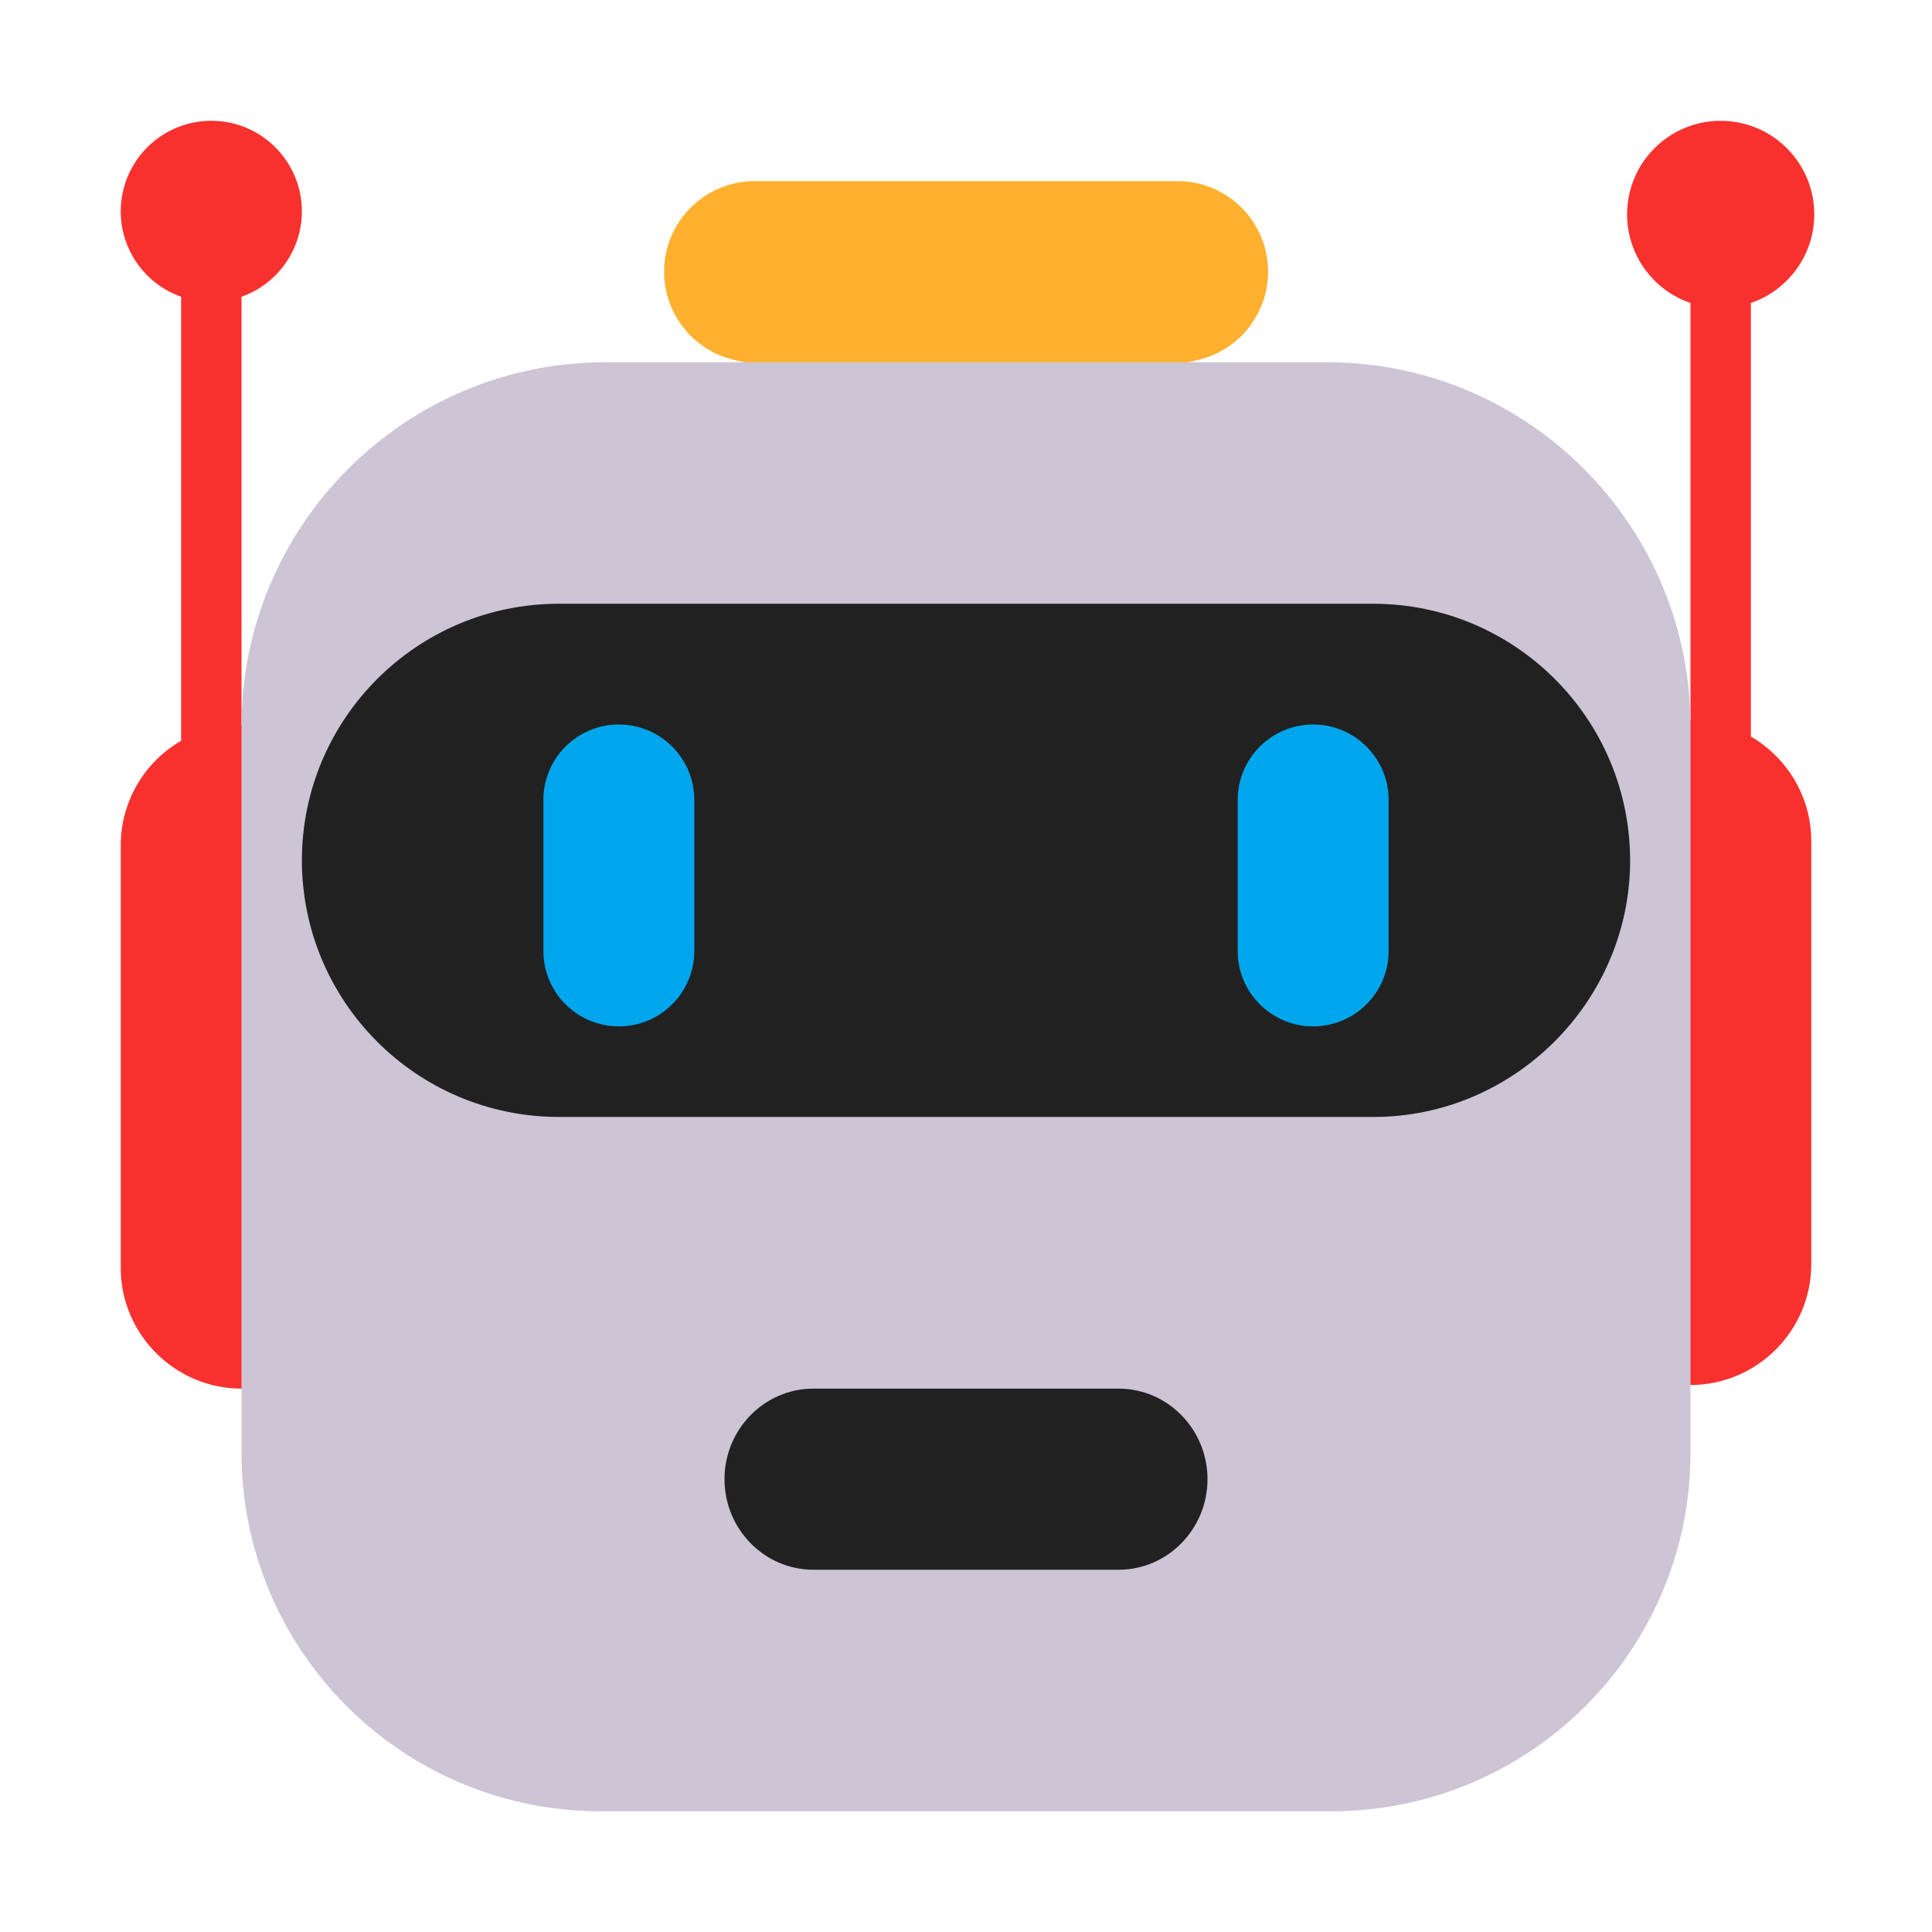
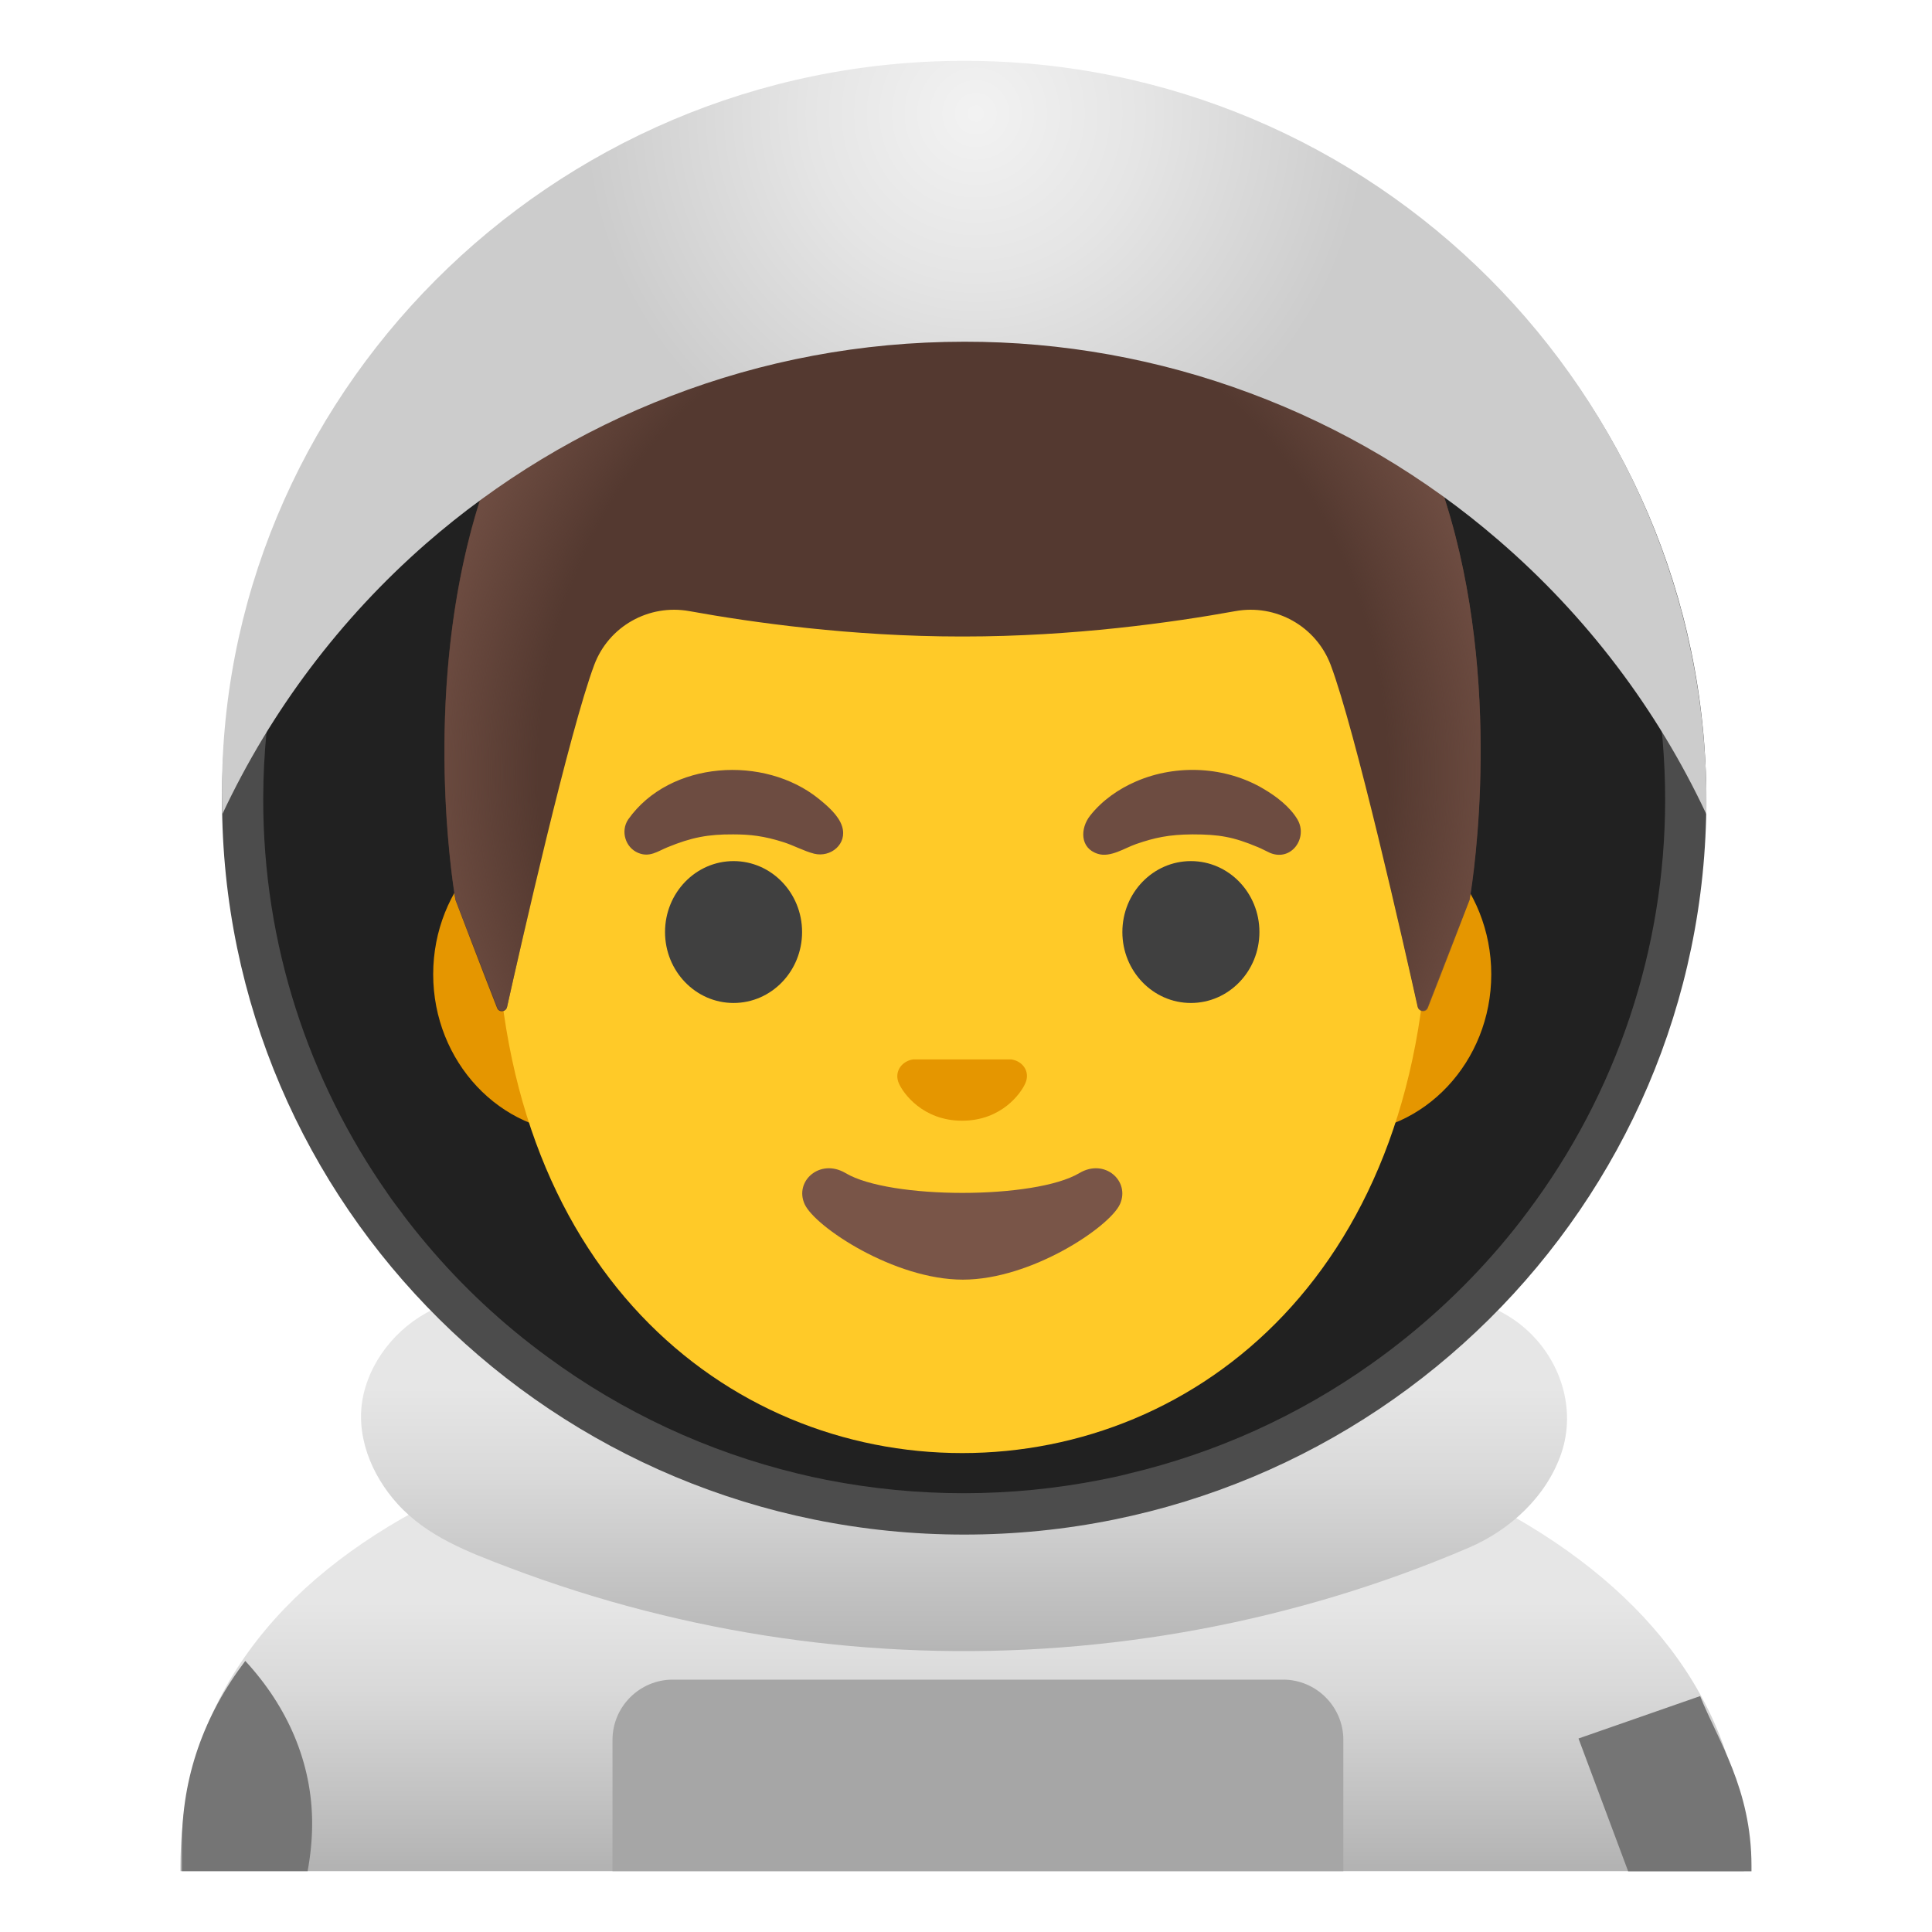
- <svg xmlns="http://www.w3.org/2000/svg" width="32" height="32" viewBox="0 0 32 32">
-   <g fill="none">
-     <path fill="#F8312F" d="M5 3.5a1.5 1.5 0 0 1-1 1.415V12l2.16 5.487L4 23c-1.1 0-2-.9-2-1.998v-7.004a2 2 0 0 1 1-1.728V4.915A1.5 1.5 0 1 1 5 3.5Zm25.05.05c0 .681-.44 1.26-1.05 1.468V12.2c.597.347 1 .994 1 1.73v7.01c0 1.1-.9 2-2 2l-2.94-5.68L28 11.93V5.018a1.55 1.55 0 1 1 2.05-1.468Z" />
-     <path fill="#FFB02E" d="M11 4.5A1.5 1.5 0 0 1 12.5 3h7a1.5 1.5 0 0 1 .43 2.938c-.277.082-.57.104-.847.186l-3.053.904l-3.12-.908c-.272-.08-.56-.1-.832-.18A1.5 1.5 0 0 1 11 4.5Z" />
-     <path fill="#CDC4D6" d="M22.05 30H9.95C6.66 30 4 27.34 4 24.05V12.03C4 8.7 6.7 6 10.03 6h11.95C25.3 6 28 8.7 28 12.03v12.03c0 3.28-2.66 5.94-5.95 5.94Z" />
-     <path fill="#212121" d="M9.247 18.5h13.506c2.33 0 4.247-1.919 4.247-4.25A4.257 4.257 0 0 0 22.753 10H9.247A4.257 4.257 0 0 0 5 14.25a4.257 4.257 0 0 0 4.247 4.25Zm4.225 7.5h5.056C19.34 26 20 25.326 20 24.5s-.66-1.5-1.472-1.5h-5.056C12.66 23 12 23.674 12 24.5s.66 1.5 1.472 1.5Z" />
-     <path fill="#00A6ED" d="M10.25 12C9.56 12 9 12.56 9 13.25v2.5a1.25 1.25 0 1 0 2.5 0v-2.5c0-.69-.56-1.25-1.25-1.25Zm11.5 0c-.69 0-1.25.56-1.25 1.25v2.5a1.25 1.25 0 1 0 2.5 0v-2.5c0-.69-.56-1.25-1.25-1.25Z" />
+ <svg xmlns="http://www.w3.org/2000/svg" width="32" height="32" viewBox="0 0 128 128" aria-hidden="true" class="iconify iconify--noto">
+   <linearGradient id="a" gradientUnits="userSpaceOnUse" x1="63.75" y1="4.379" x2="63.75" y2="35.655" gradientTransform="matrix(1 0 0 -1 0 128)">
+     <stop offset="0" stop-color="#b3b3b3" />
+     <stop offset=".033" stop-color="#b7b7b7" />
+     <stop offset=".374" stop-color="#d9d9d9" />
+     <stop offset=".559" stop-color="#e6e6e6" />
+   </linearGradient>
+   <path d="M64.28 92.23h-.13c-25.82.04-52.19 9.31-52.19 31.37v.37h103.58v-.37c0-20.79-25.33-31.37-51.26-31.37z" fill="url(#a)" />
+   <path d="M89 123.97v-8.7c0-2.19-1.79-3.99-3.99-3.99H44.57c-2.19 0-3.99 1.79-3.99 3.99v8.7H89z" fill="#a6a6a6" />
+   <path d="M116.04 123.97v-.35c0-5.12-2.25-8.34-3.4-11.25l-8.06 2.81 3.29 8.8h8.17zm-95.66 0c.19-1.03.3-2.08.3-3.16 0-4.02-1.62-7.73-4.43-10.77-2.73 3.6-4.2 7.67-4.2 12.22v1.71h8.33z" fill="#757575" />
+   <linearGradient id="b" gradientUnits="userSpaceOnUse" x1="63.858" y1="36.135" x2="63.858" y2="18.107" gradientTransform="matrix(1 0 0 -1 0 128)">
+     <stop offset=".004" stop-color="#e6e6e6" />
+     <stop offset=".333" stop-color="#d9d9d9" />
+     <stop offset=".941" stop-color="#b7b7b7" />
+     <stop offset="1" stop-color="#b3b3b3" />
+   </linearGradient>
+   <path d="M97.33 102.53c-11.44 4.91-23.94 7.24-36.38 6.81a84.918 84.918 0 0 1-18.15-2.61c-3.09-.79-6.14-1.76-9.12-2.89-2.67-1.02-5.37-2.03-7.34-4.2-1.75-1.93-2.85-4.62-2.26-7.24.59-2.6 2.58-4.82 5.02-5.83 2.79-1.16 5.77-.89 8.5.24 2.8 1.17 5.66 2.17 8.58 2.96 11.9 3.23 24.63 3.12 36.48-.3 1.69-.49 3.36-1.04 5.01-1.66 1.63-.61 3.21-1.45 4.92-1.8 2.92-.6 6.24.03 8.51 2.05 2.3 2.05 3.34 5.28 2.34 8.23-.98 2.86-3.39 5.07-6.11 6.24z" fill="url(#b)" />
+   <ellipse cx="63.88" cy="52.98" rx="49.17" ry="48.69" fill="#4c4c4c" />
+   <path d="M110.32 53.04a45.432 45.432 0 0 1-9.11 27.24c-.59.8-1.21 1.57-1.85 2.32a46.65 46.65 0 0 1-8.49 7.75 46.16 46.16 0 0 1-16.08 7.28c-.61.16-1.22.29-1.84.41a47.105 47.105 0 0 1-18.17.01c-.66-.13-1.31-.27-1.95-.43a46.345 46.345 0 0 1-16.53-7.7c-2.99-2.18-5.7-4.71-8.06-7.52-.55-.65-1.07-1.3-1.58-1.98v-.01c-.35-.45-.69-.91-1.01-1.38-5.19-7.43-8.23-16.44-8.21-26.13.02-11.97 4.68-22.88 12.29-31.05C38.25 12.72 50.44 7 63.95 7.02c14.58.02 27.6 6.72 36.1 17.17 6.44 7.9 10.29 17.94 10.27 28.85z" fill="#212121" />
+   <path d="M88.93 54.03H38.57c-5.43 0-9.87 4.73-9.87 10.52s4.44 10.52 9.87 10.52h50.36c5.43 0 9.87-4.73 9.87-10.52s-4.44-10.52-9.87-10.52z" fill="#e59600" />
+   <path d="M63.75 17.76c-16.04 0-30.89 17.15-30.89 41.83 0 24.55 15.3 36.68 30.89 36.68s30.89-12.14 30.89-36.68c0-24.68-14.85-41.83-30.89-41.83z" fill="#ffca28" />
+   <g fill="#404040">
+     <ellipse cx="48.6" cy="61.75" rx="4.54" ry="4.7" />
+     <ellipse cx="78.9" cy="61.75" rx="4.54" ry="4.7" />
  </g>
+   <path d="M71.51 77.72c-2.94 1.75-12.56 1.75-15.49 0-1.69-1-3.41.53-2.71 2.06.69 1.51 5.94 5 10.48 5s9.72-3.49 10.41-5c.69-1.53-1.01-3.06-2.69-2.06z" fill="#795548" />
+   <path d="M67.31 70.27c-.1-.04-.2-.06-.3-.08h-6.52c-.1.01-.2.04-.3.08-.59.24-.92.85-.64 1.5s1.58 2.48 4.19 2.48c2.62 0 3.91-1.83 4.19-2.48.29-.65-.03-1.26-.62-1.5z" fill="#e59600" />
+   <path d="M63.79 11.15h-.04c-42.23.22-33.58 48.46-33.58 48.46s1.89 4.97 2.76 7.17c.12.32.58.28.66-.05.9-4.03 4.15-18.33 5.78-22.68.96-2.56 3.62-4.05 6.31-3.56 4.14.75 10.73 1.68 18 1.68h.16c7.27 0 13.86-.93 18-1.68 2.69-.49 5.35 1 6.32 3.56 1.63 4.33 4.85 18.55 5.76 22.64.07.33.54.37.66.05l2.77-7.12c.02-.01 8.67-48.24-33.56-48.47z" fill="#543930" />
+   <radialGradient id="c" cx="63.775" cy="76.82" r="35.403" gradientTransform="matrix(1 0 0 -1.1282 0 137.847)" gradientUnits="userSpaceOnUse">
+     <stop offset=".794" stop-color="#6d4c41" stop-opacity="0" />
+     <stop offset="1" stop-color="#6d4c41" />
+   </radialGradient>
+   <path d="M97.37 59.61s8.65-48.23-33.58-48.46h-.03c-.66 0-1.3.02-1.93.05-1.26.05-2.47.15-3.64.29h-.04l-.24.03C22.36 16 30.18 59.61 30.18 59.61l2.77 7.13c.12.32.58.28.65-.05.91-4.08 4.15-18.32 5.78-22.65.96-2.56 3.62-4.05 6.31-3.56 4.14.75 10.73 1.68 18 1.68h.16c7.27 0 13.86-.93 18-1.68 2.69-.49 5.35 1 6.32 3.56 1.64 4.35 4.88 18.68 5.78 22.69.07.33.53.36.65.05.86-2.18 2.77-7.17 2.77-7.17z" fill="url(#c)" />
+   <radialGradient id="d" cx="64.648" cy="120.469" r="26.001" gradientTransform="matrix(1 0 0 -1 0 128)" gradientUnits="userSpaceOnUse">
+     <stop offset=".005" stop-color="#f2f2f2" />
+     <stop offset=".422" stop-color="#e5e5e5" />
+     <stop offset="1" stop-color="#ccc" />
+   </radialGradient>
+   <path d="M113.06 53.21c0 .24-.01.48-.01.73a54.424 54.424 0 0 0-13.77-18.15 53.93 53.93 0 0 0-16.45-9.74 53.872 53.872 0 0 0-18.94-3.41c-6.85 0-13.39 1.27-19.42 3.59-6 2.29-11.49 5.64-16.25 9.79a54.641 54.641 0 0 0-13.49 17.92c0-.25-.02-.49-.02-.73-.42-26.8 21.72-49.18 49.18-49.18 27.16 0 49.17 22.02 49.17 49.18z" fill="url(#d)" />
+   <path d="M41.62 54.29c2.76-3.91 9.03-4.27 12.62-1.37.57.46 1.33 1.11 1.55 1.83.37 1.17-.76 2.08-1.85 1.81-.7-.18-1.35-.55-2.05-.77-1.26-.4-2.18-.51-3.31-.51-1.68-.01-2.76.2-4.35.85-.66.27-1.19.69-1.94.38-.86-.35-1.19-1.45-.67-2.22zm42.53 2.22c-.27-.12-.53-.27-.8-.38-1.64-.69-2.58-.85-4.35-.85-1.57.01-2.51.22-3.73.64-.75.26-1.7.91-2.53.65-1.21-.37-1.18-1.7-.51-2.54.79-1 1.88-1.76 3.04-2.26 2.68-1.16 5.95-1 8.47.51.83.49 1.72 1.17 2.22 2.01.71 1.21-.39 2.8-1.81 2.22z" fill="#6d4c41" />
</svg>
